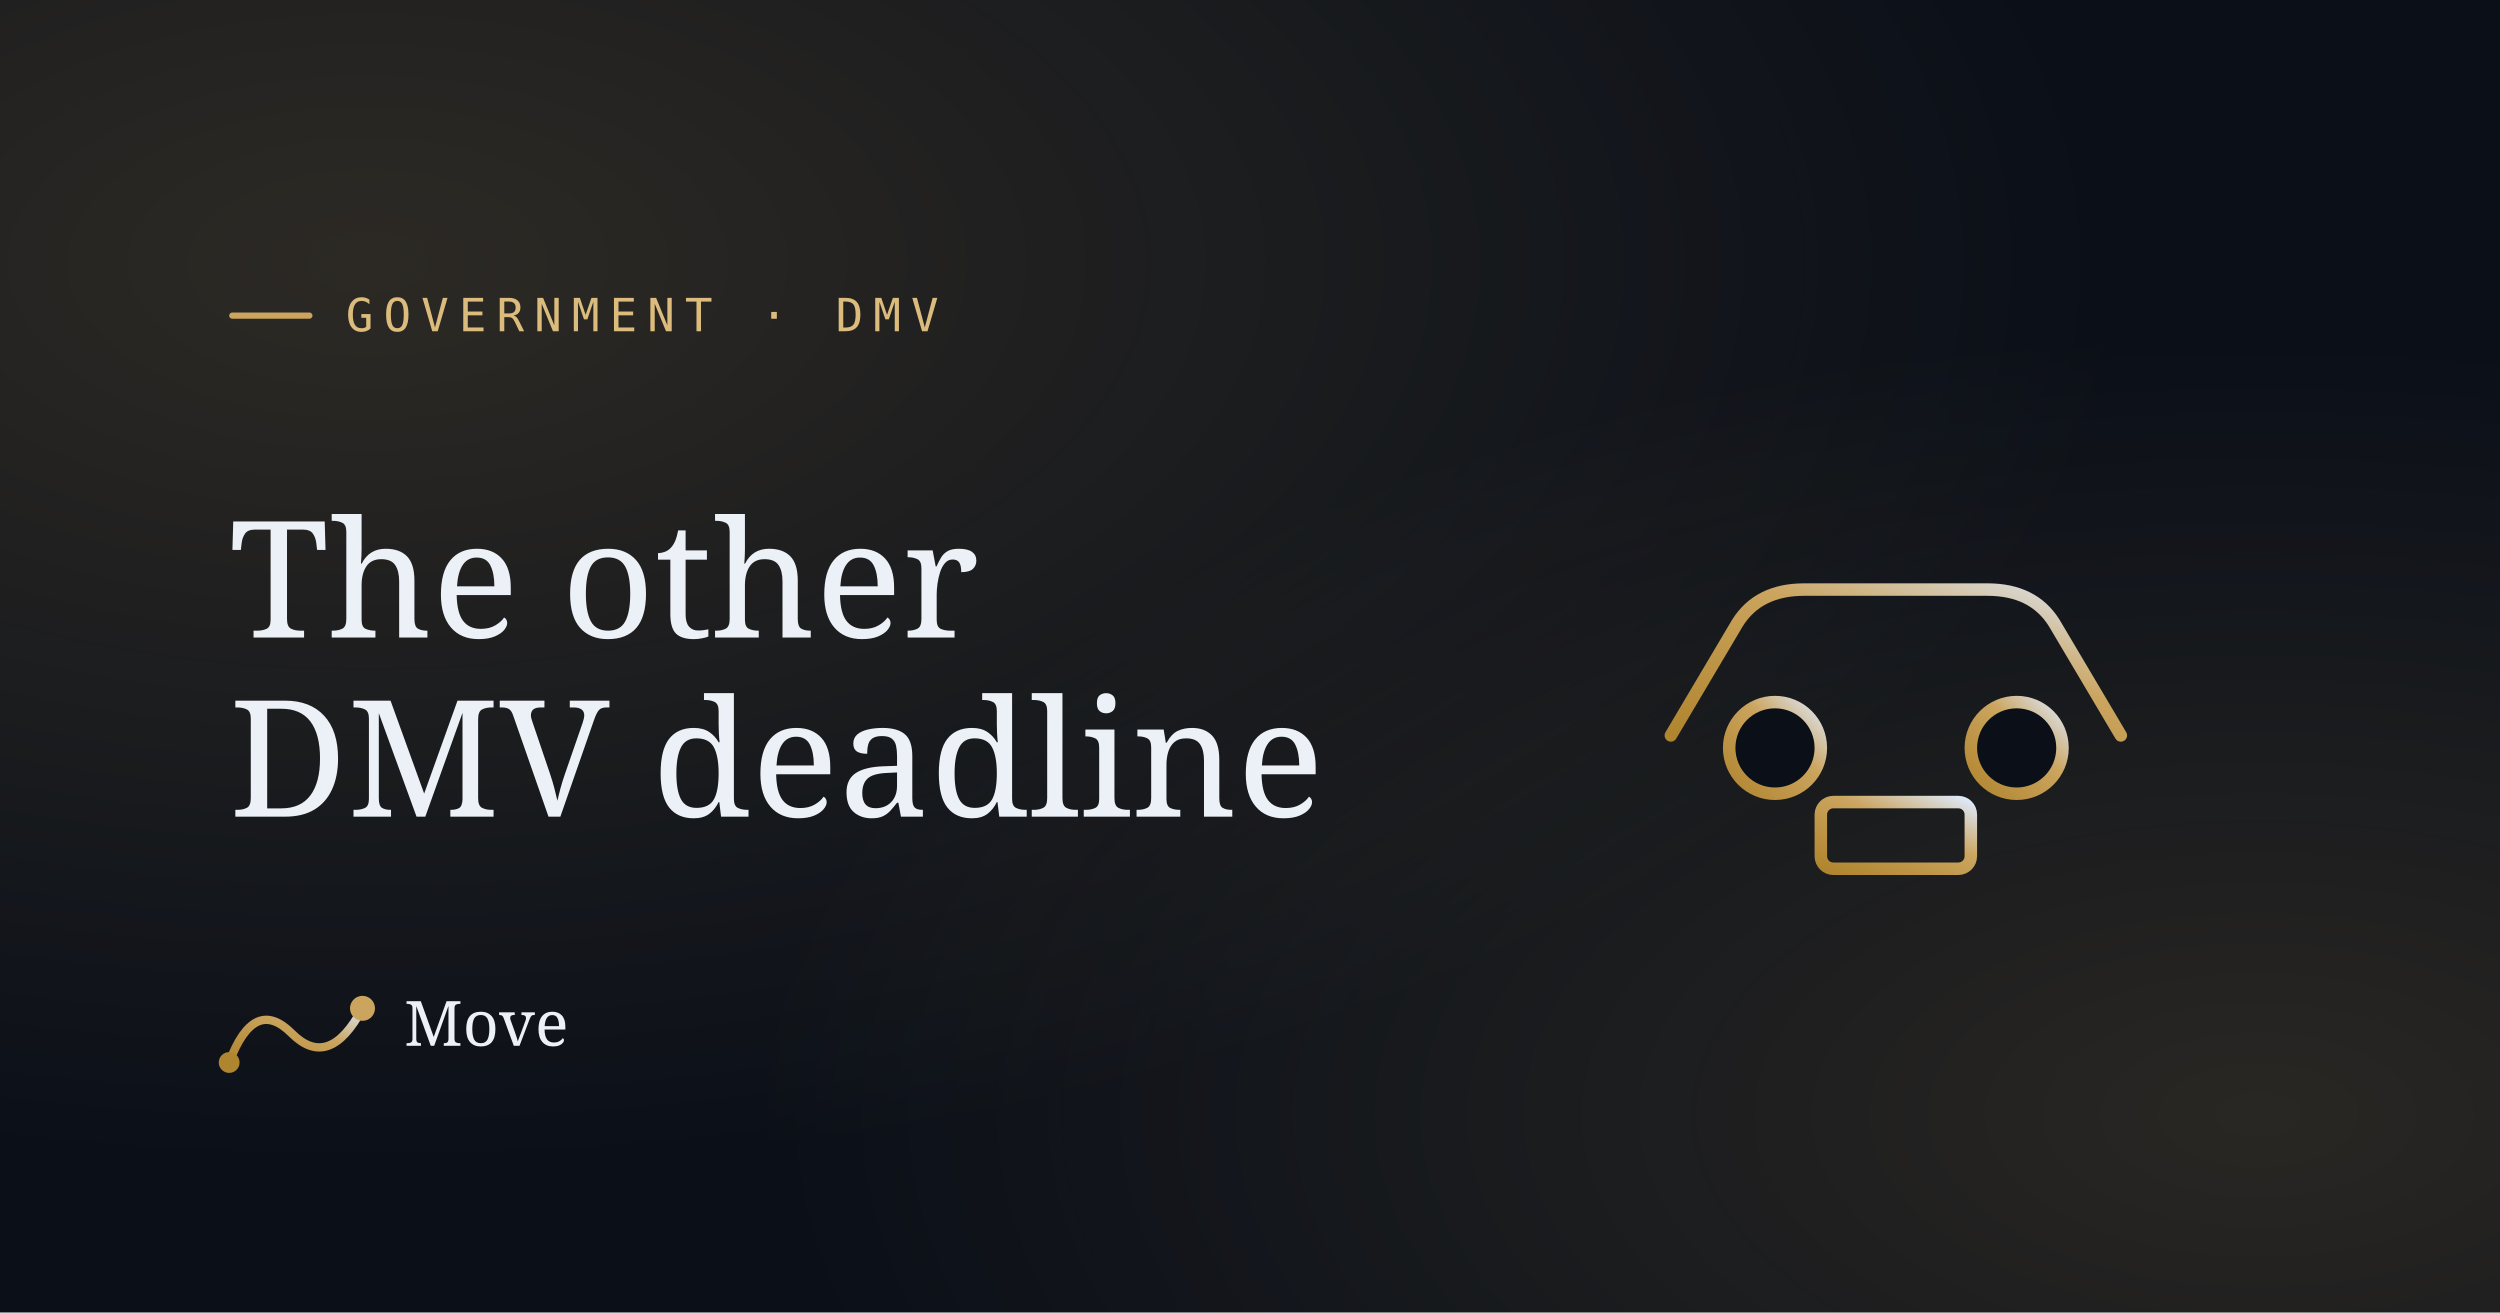
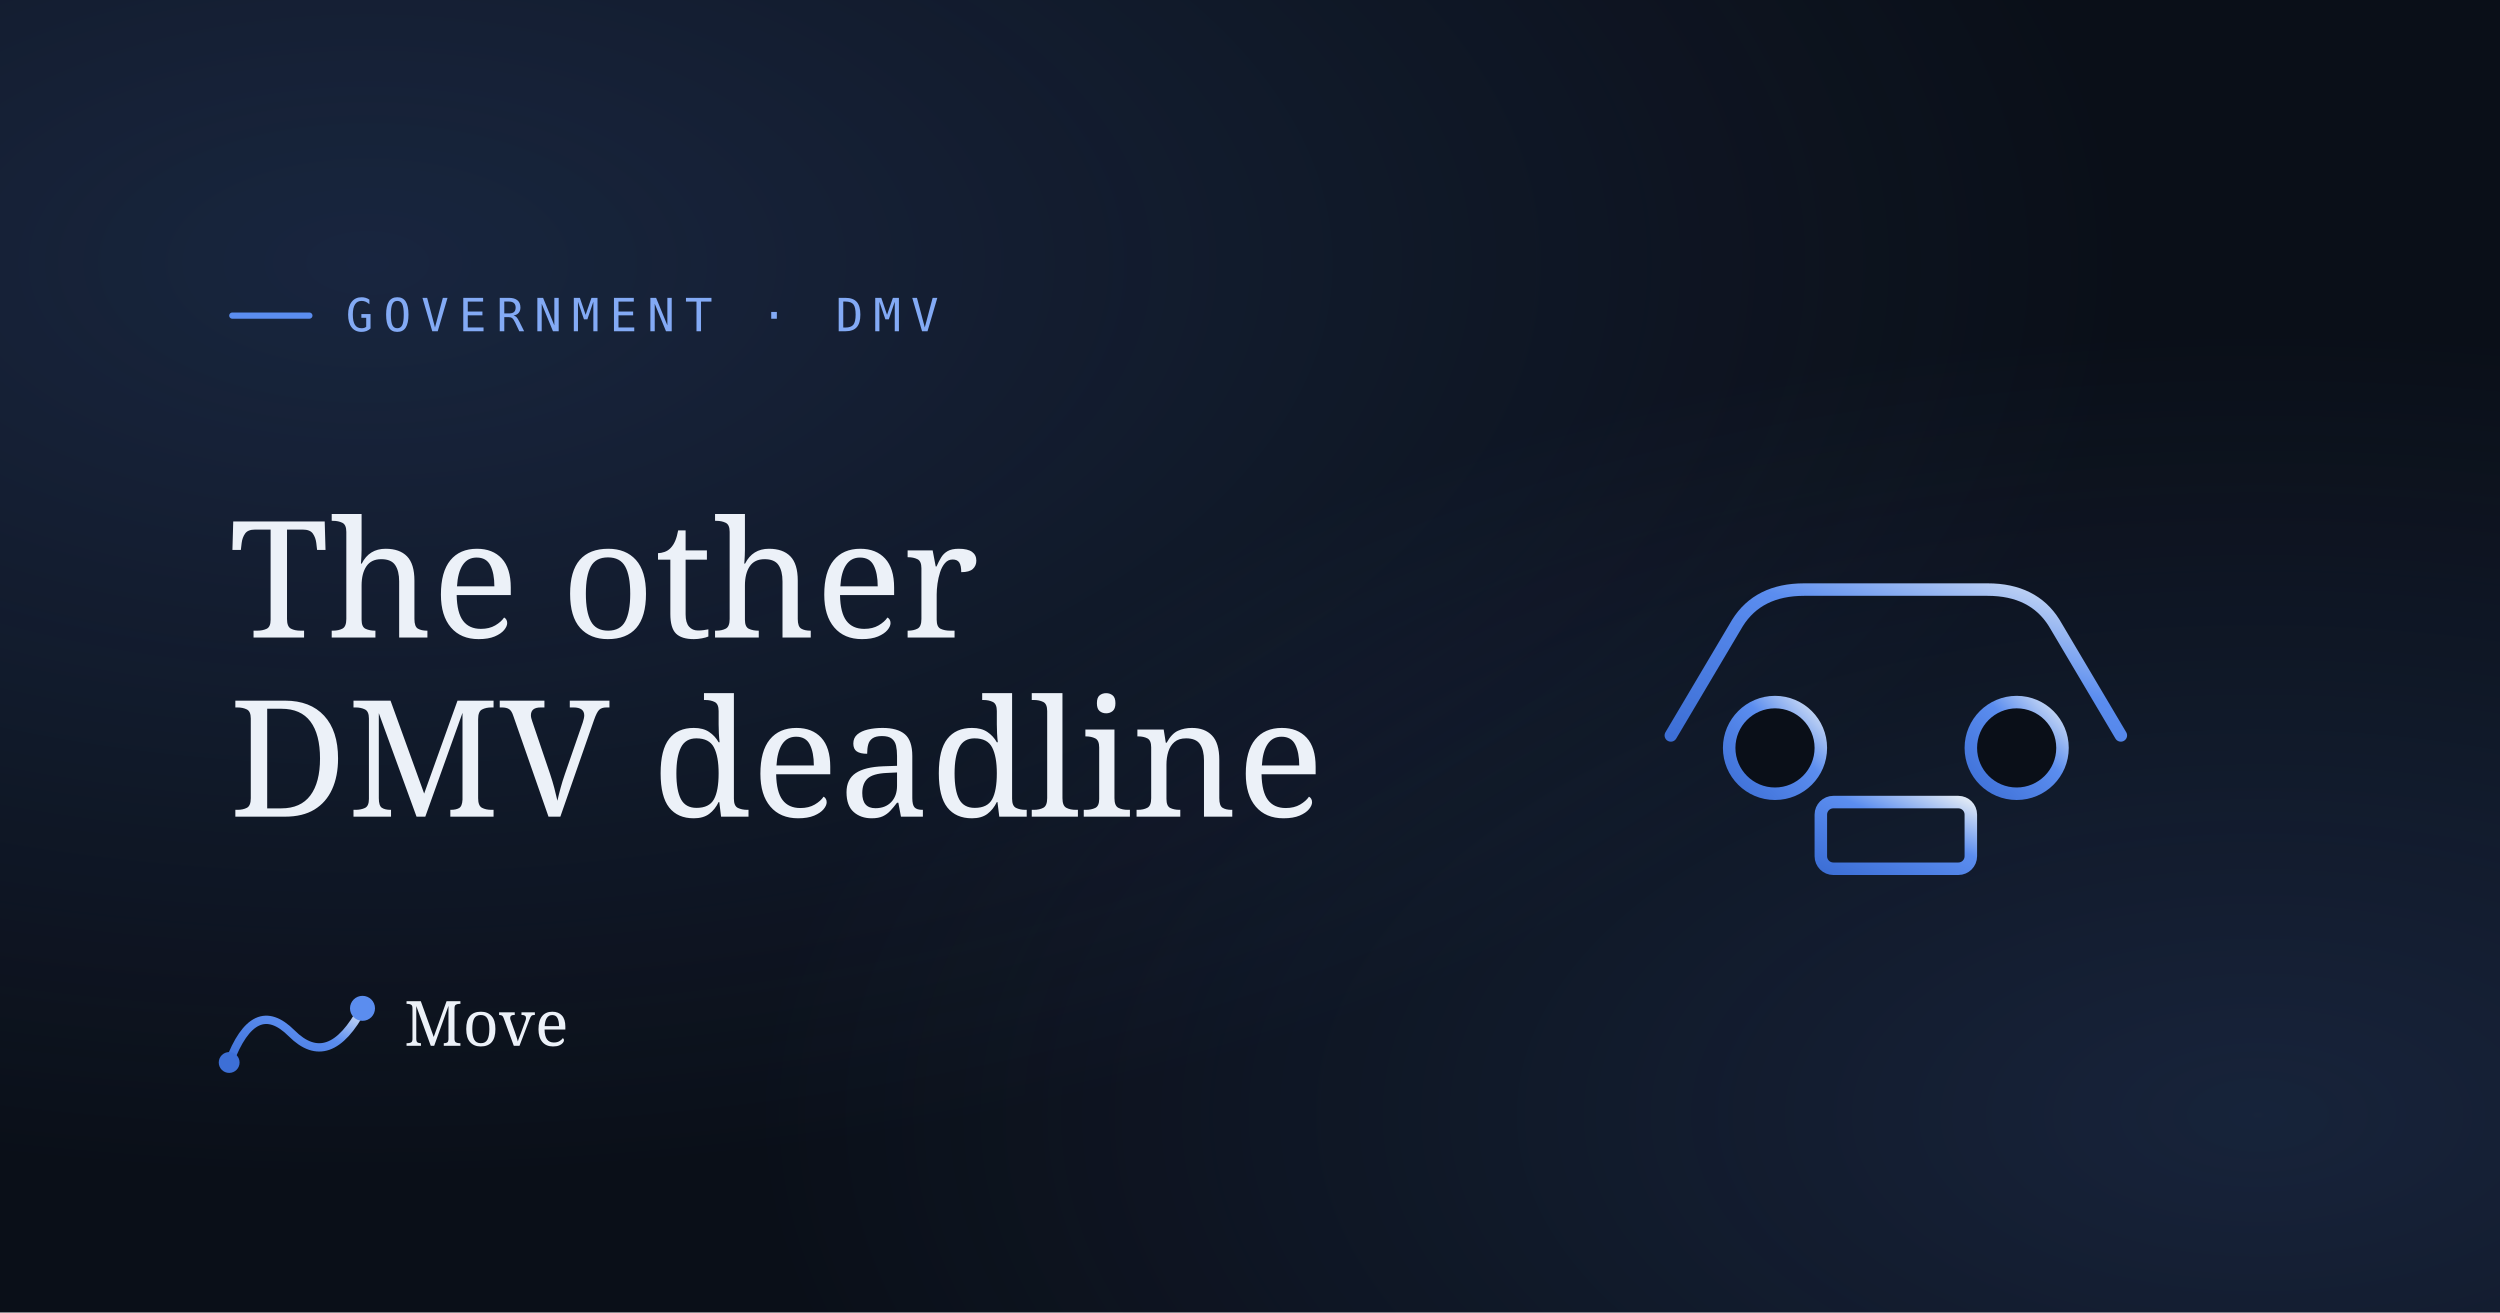
<svg xmlns="http://www.w3.org/2000/svg" viewBox="0 0 1200 630" fill="none" role="img" aria-label="Vehicle registration deadline after a move">
  <defs>
    <linearGradient id="flow" x1="0" y1="1" x2="1" y2="0">
-       <stop offset="0%" stop-color="#B0852F" />
-       <stop offset="60%" stop-color="#CBA45E" />
+       <stop offset="0%" stop-color="#3D6FD6" />
+       <stop offset="60%" stop-color="#5B8DEF" />
      <stop offset="100%" stop-color="#DDE7F5" />
    </linearGradient>
    <radialGradient id="tr" cx="0.15" cy="0.2" r="0.7">
-       <stop offset="0%" stop-color="#CBA45E" stop-opacity="0.18" />
-       <stop offset="100%" stop-color="#CBA45E" stop-opacity="0" />
+       <stop offset="0%" stop-color="#5B8DEF" stop-opacity="0.18" />
+       <stop offset="100%" stop-color="#5B8DEF" stop-opacity="0" />
    </radialGradient>
    <radialGradient id="br" cx="0.9" cy="0.85" r="0.6">
-       <stop offset="0%" stop-color="#CBA45E" stop-opacity="0.16" />
-       <stop offset="100%" stop-color="#CBA45E" stop-opacity="0" />
+       <stop offset="0%" stop-color="#5B8DEF" stop-opacity="0.16" />
+       <stop offset="100%" stop-color="#5B8DEF" stop-opacity="0" />
    </radialGradient>
  </defs>
  <rect width="1200" height="630" fill="#0A0F18" />
  <rect width="1200" height="630" fill="url(#tr)" />
  <rect width="1200" height="630" fill="url(#br)" />
-   <rect x="110" y="150" width="40" height="3" rx="1.5" fill="#CBA45E" />
-   <text x="166" y="159" font-family="'Geist Mono', ui-monospace, monospace" font-size="22" letter-spacing="0.22em" fill="#DCBC7C">GOVERNMENT · DMV</text>
+   <rect x="110" y="150" width="40" height="3" rx="1.5" fill="#5B8DEF" />
+   <text x="166" y="159" font-family="'Geist Mono', ui-monospace, monospace" font-size="22" letter-spacing="0.22em" fill="#83AAF5">GOVERNMENT · DMV</text>
  <text x="110" y="306" font-family="Playfair Display, Didot, Georgia, serif" font-size="78" font-weight="500" fill="#ECF1F8" letter-spacing="0">The other</text>
  <text x="110" y="392" font-family="Playfair Display, Didot, Georgia, serif" font-size="78" font-weight="500" fill="#ECF1F8" letter-spacing="0">DMV deadline</text>
  <g transform="translate(800,235)" stroke="url(#flow)" stroke-width="6" stroke-linecap="round" stroke-linejoin="round">
    <path d="M2 118 L34 64 Q44 48 66 48 H154 Q176 48 186 64 L218 118" />
    <line x1="-4" y1="118" x2="224" y2="118" />
    <circle cx="52" cy="124" r="22" fill="#0A0F18" />
    <circle cx="168" cy="124" r="22" fill="#0A0F18" />
    <rect x="74" y="150" width="72" height="32" rx="6" />
  </g>
  <g transform="translate(110,470)">
    <path d="M0 40 Q 12 8, 30 26 T 64 14" stroke="url(#flow)" stroke-width="4" fill="none" stroke-linecap="round" />
-     <circle cx="0" cy="40" r="5" fill="#B0852F" />
-     <circle cx="64" cy="14" r="6" fill="#CBA45E" />
+     <circle cx="0" cy="40" r="5" fill="#3D6FD6" />
+     <circle cx="64" cy="14" r="6" fill="#5B8DEF" />
    <text x="84" y="32" font-family="Playfair Display, Didot, Georgia, serif" font-size="30" fill="#ECF1F8">Move</text>
  </g>
</svg>
